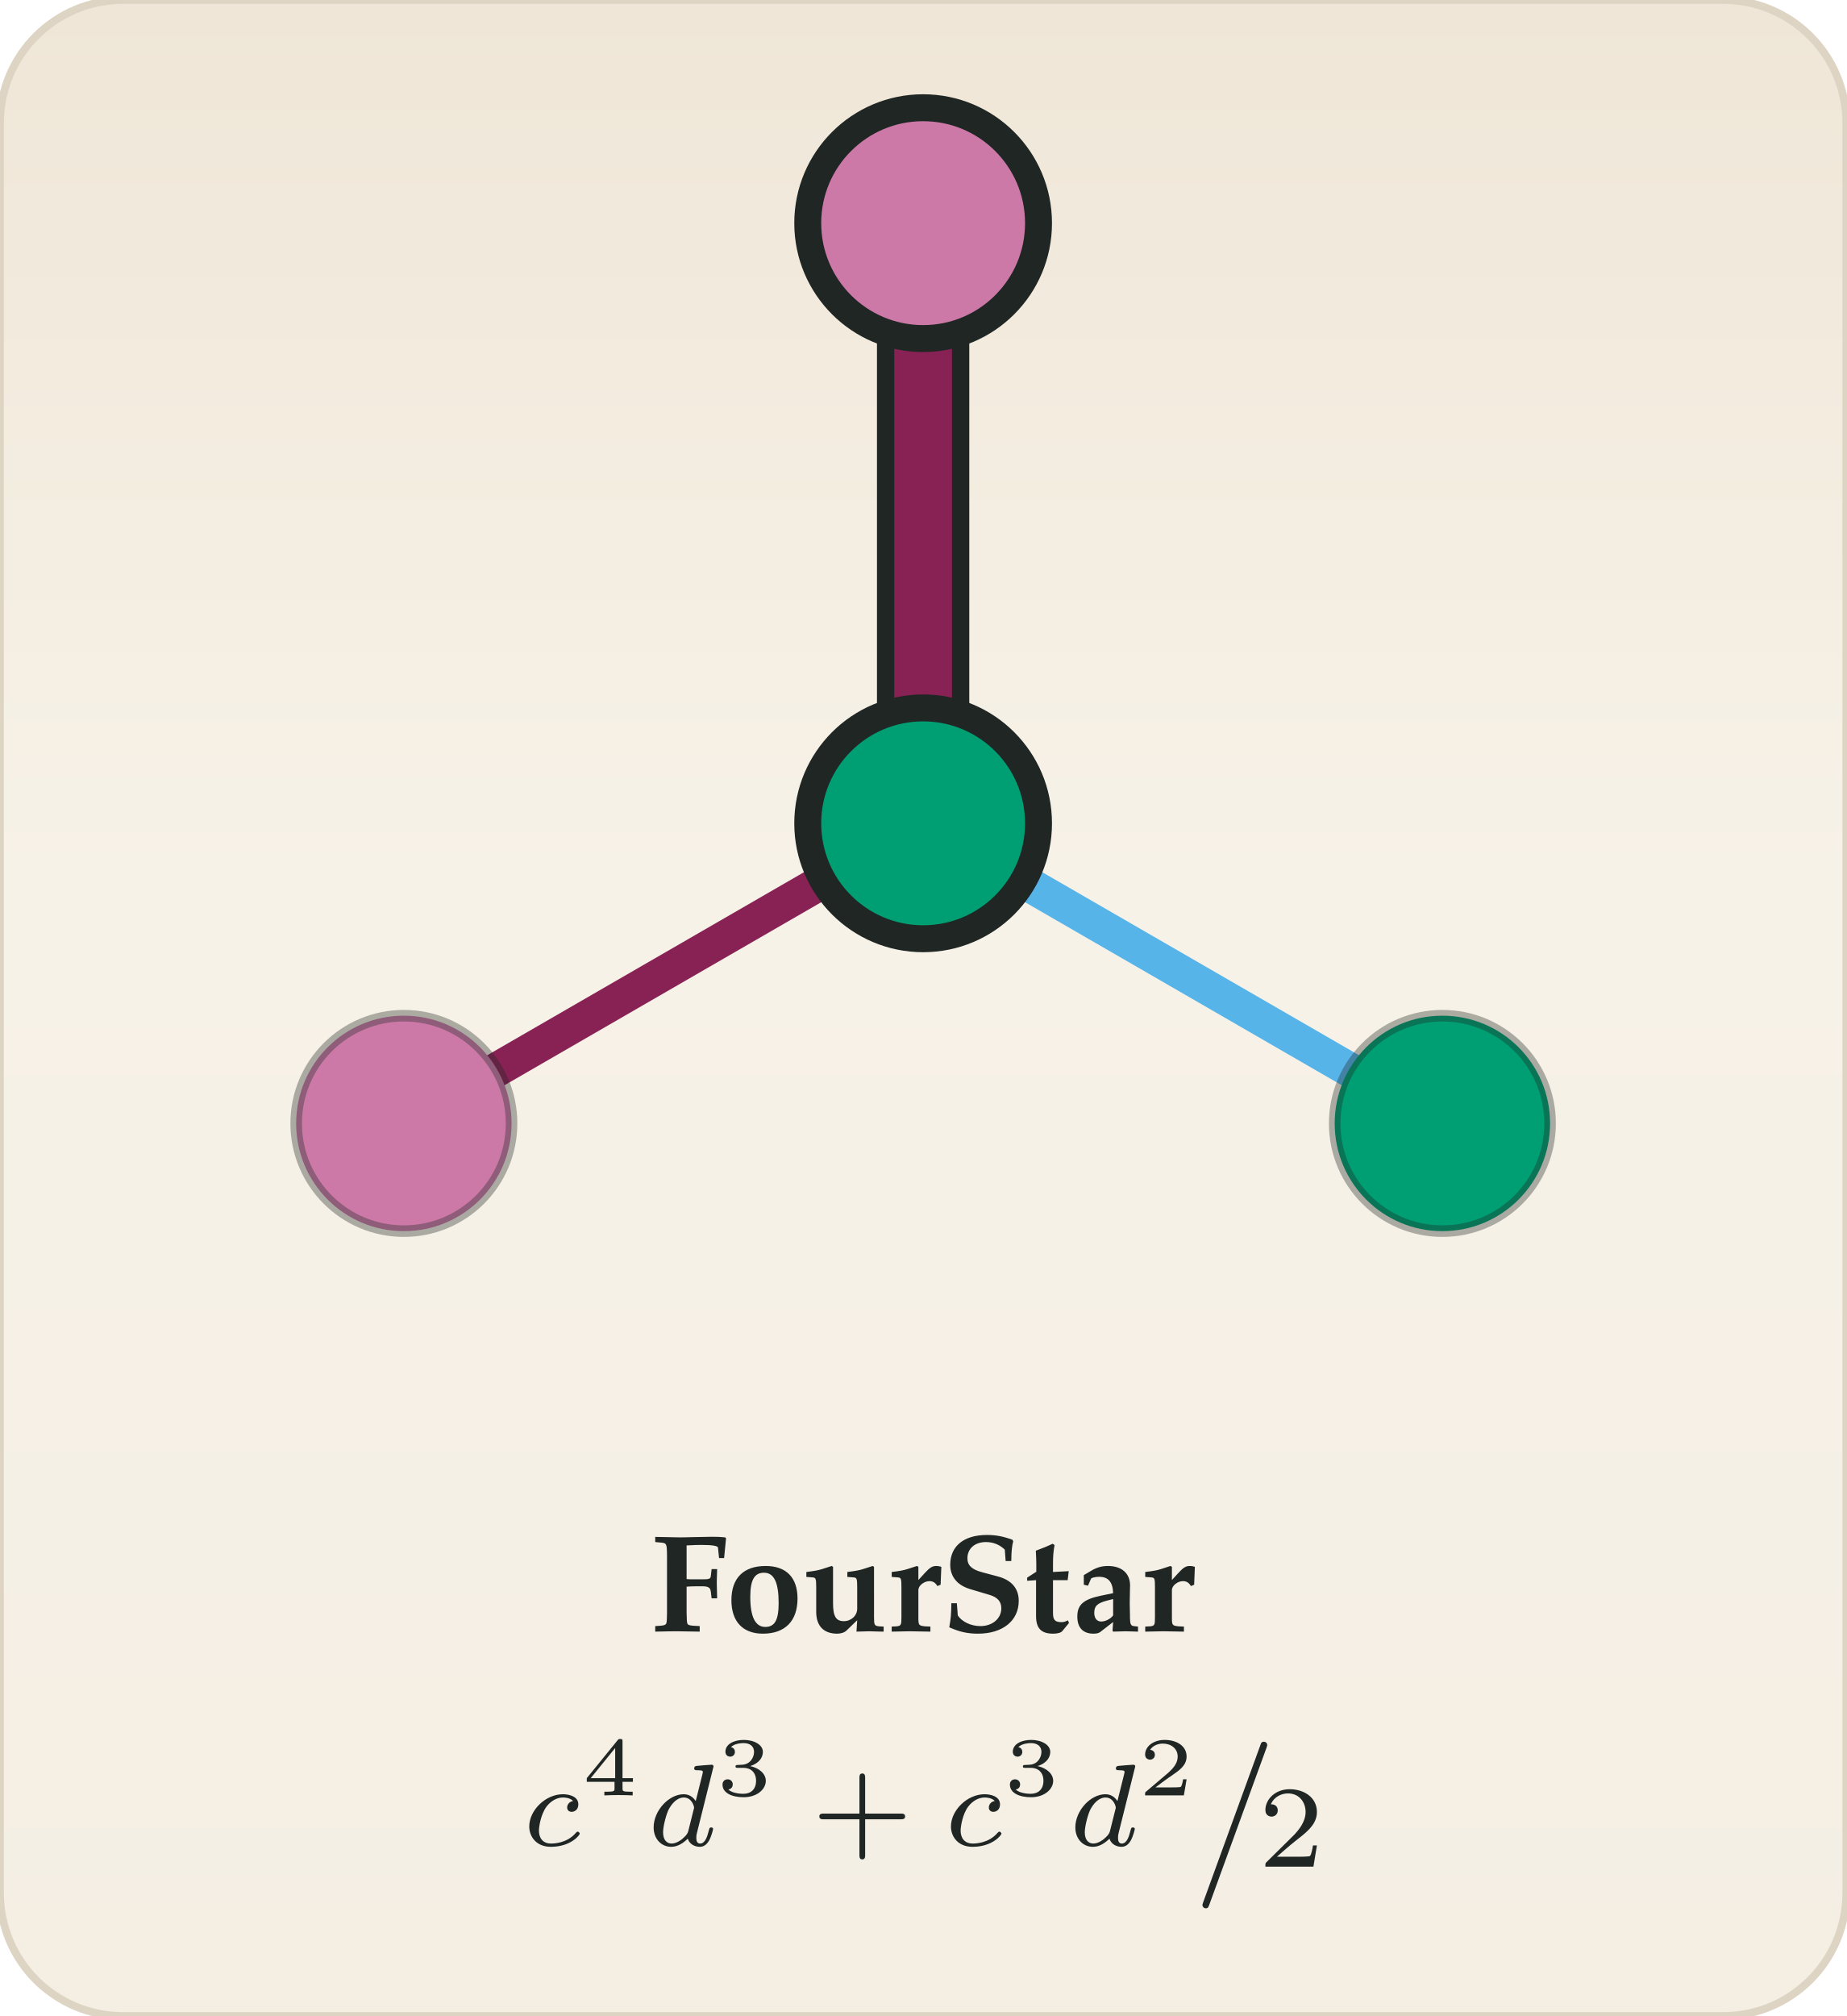
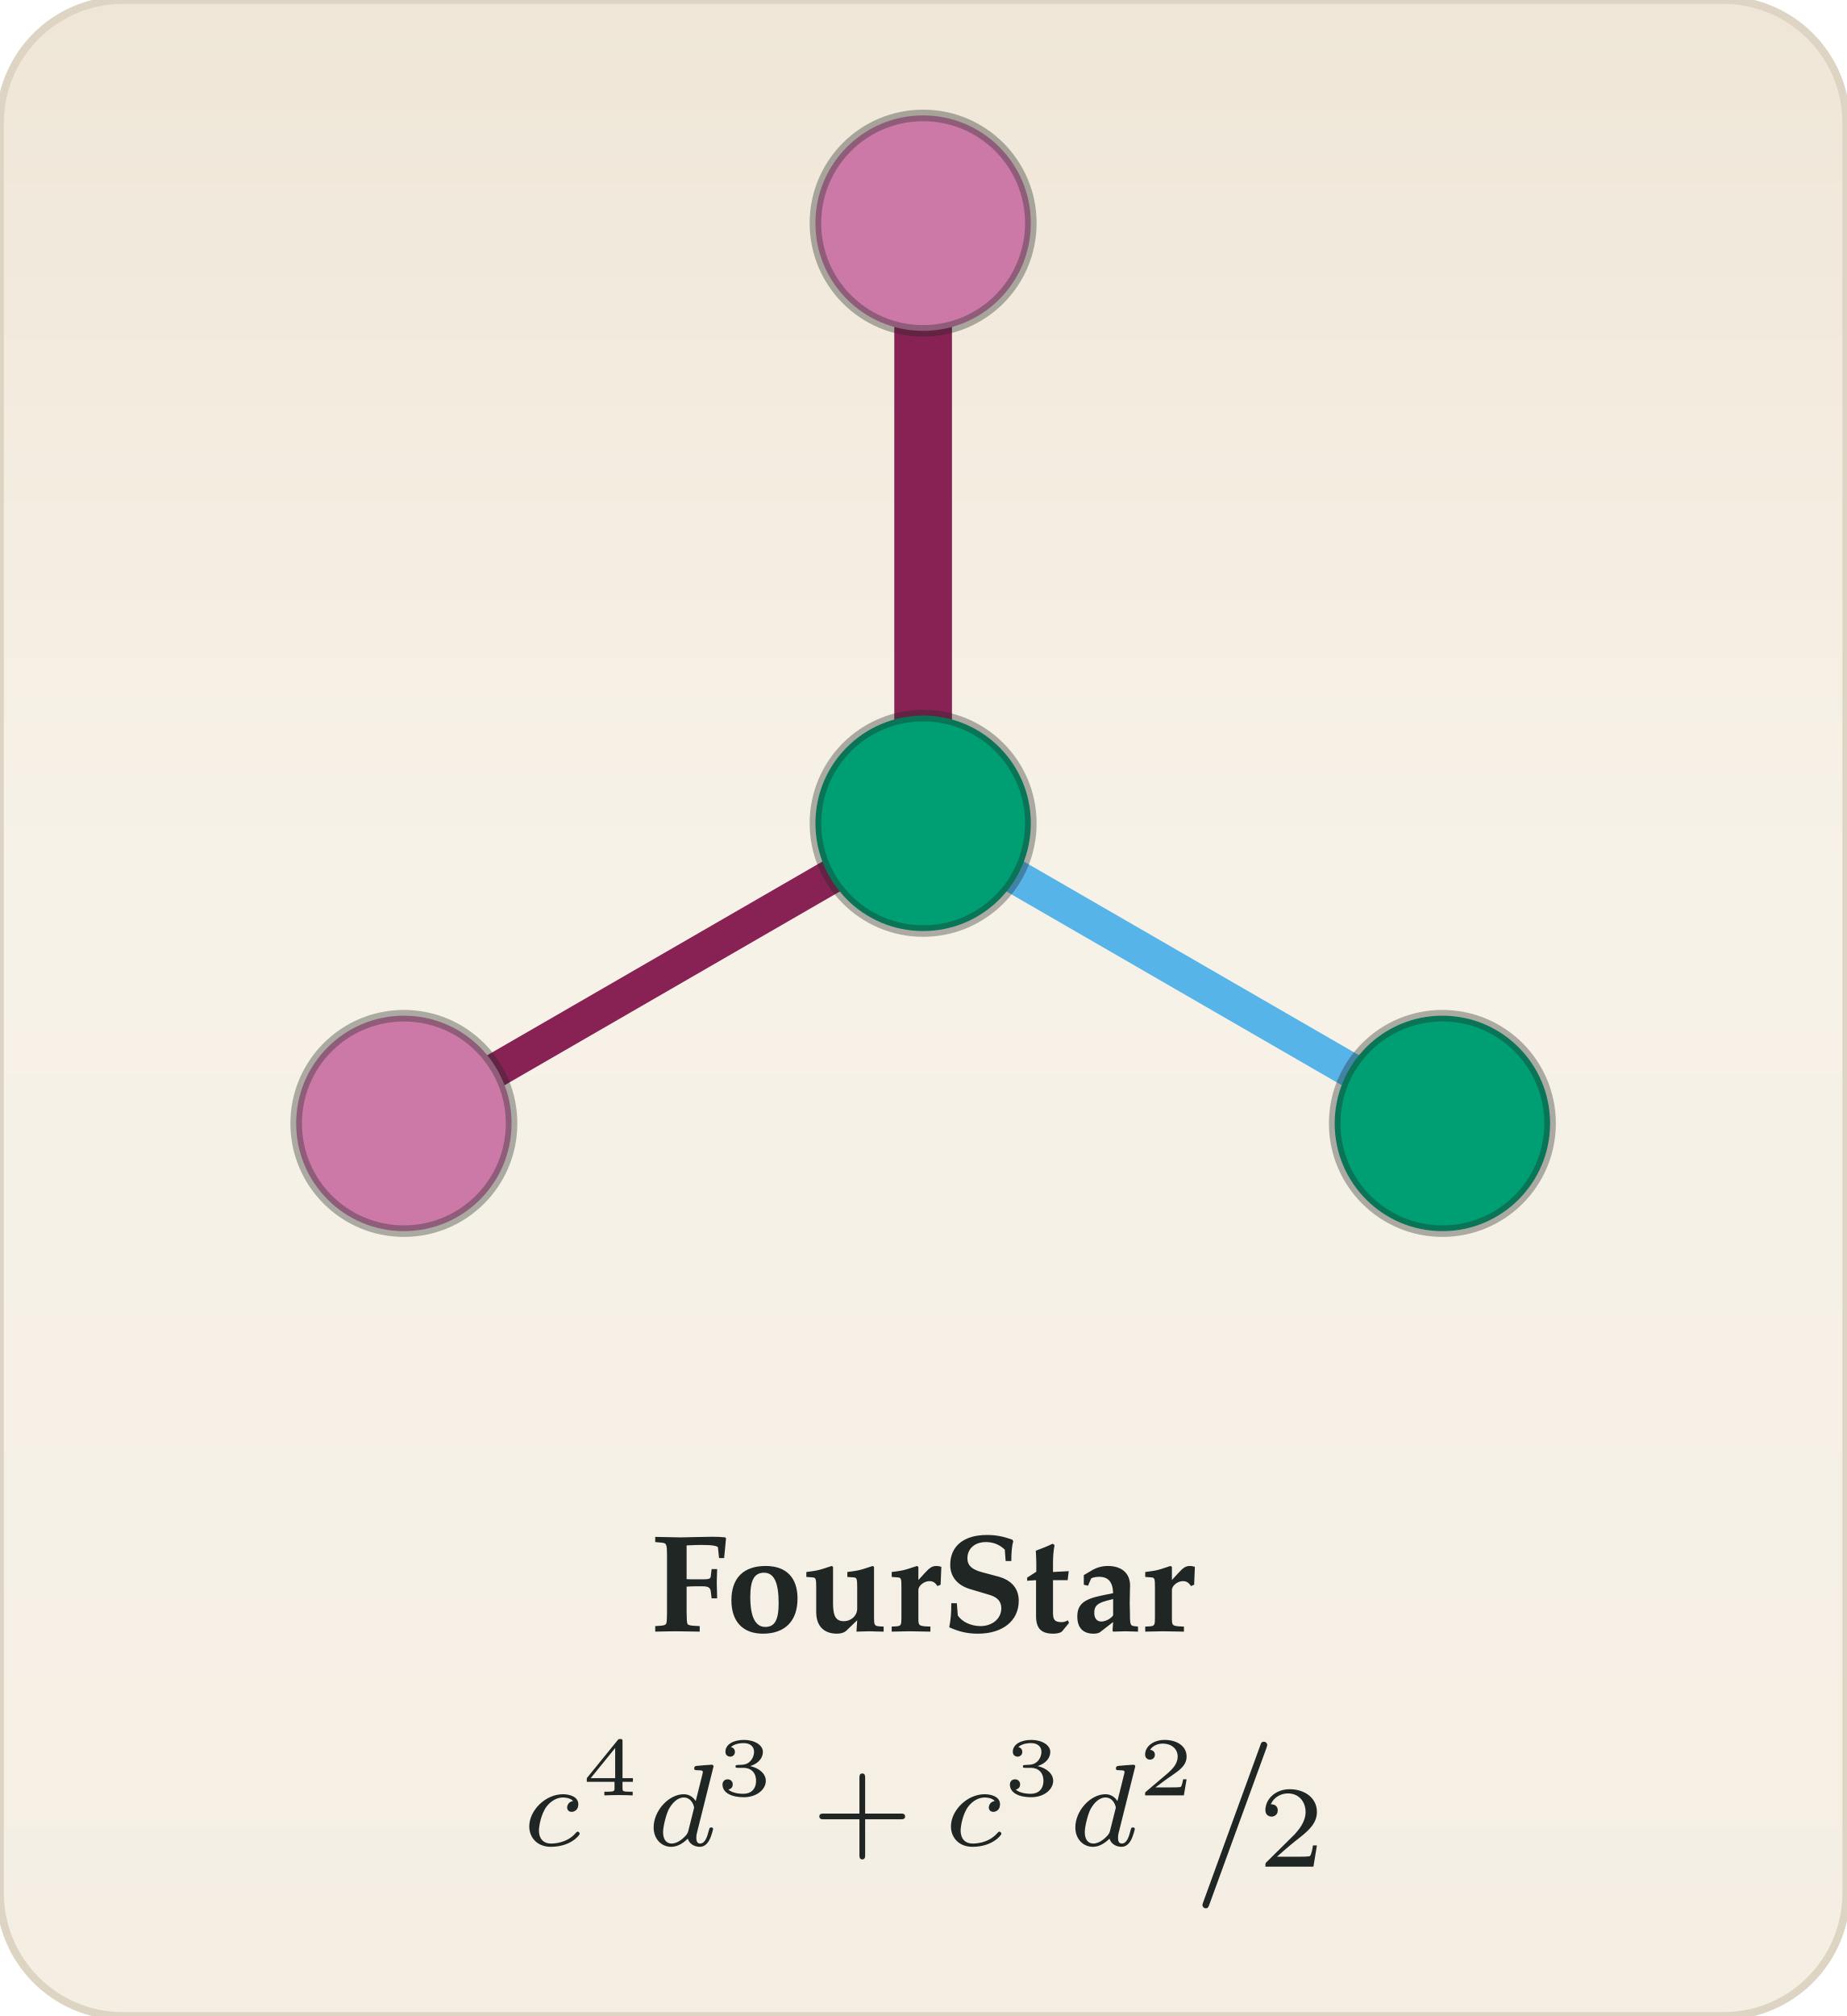
<svg xmlns="http://www.w3.org/2000/svg" xmlns:xlink="http://www.w3.org/1999/xlink" viewBox="0 0 240 262" width="240" height="262" role="img" aria-label="FourStar (orbit 4)">
  <defs>
    <linearGradient id="paper" x1="0" y1="0" x2="0" y2="262" gradientUnits="userSpaceOnUse">
      <stop offset="0" stop-color="#efe6d7" />
      <stop offset="0.44" stop-color="#f7f2e8" />
      <stop offset="1" stop-color="#f4eee3" />
    </linearGradient>
  </defs>
  <rect width="240" height="262" rx="16" fill="url(#paper)" stroke="#ddd4c3" stroke-width="1" />
  <line x1="120.0" y1="107.0" x2="187.5" y2="146.0" stroke="#56B4E9" stroke-width="4.5" stroke-linecap="round" />
  <line x1="120.0" y1="107.0" x2="52.5" y2="146.0" stroke="#882255" stroke-width="4.5" stroke-linecap="round" />
-   <line x1="120.0" y1="107.0" x2="120.0" y2="29.0" stroke="#1f2624" stroke-width="12.0" stroke-linecap="round" />
  <line x1="120.0" y1="107.0" x2="120.0" y2="29.0" stroke="#882255" stroke-width="7.5" stroke-linecap="round" />
-   <circle cx="120.0" cy="107.0" r="15" fill="#009E73" stroke="#1f2624" stroke-width="3.5" stroke-opacity="1.0" />
-   <circle cx="120.0" cy="29.0" r="15" fill="#CC79A7" stroke="#1f2624" stroke-width="3.5" stroke-opacity="1.0" />
+   <circle cx="120.0" cy="107.0" r="14" fill="#009E73" stroke="#1f2624" stroke-width="1.5" stroke-opacity="0.35" />
+   <circle cx="120.0" cy="29.0" r="14" fill="#CC79A7" stroke="#1f2624" stroke-width="1.5" stroke-opacity="0.35" />
  <circle cx="187.5" cy="146.0" r="14" fill="#009E73" stroke="#1f2624" stroke-width="1.5" stroke-opacity="0.35" />
  <circle cx="52.5" cy="146.0" r="14" fill="#CC79A7" stroke="#1f2624" stroke-width="1.5" stroke-opacity="0.35" />
  <text x="120.0" y="212" text-anchor="middle" font-family="Iowan Old Style, Palatino Linotype, Book Antiqua, Georgia, serif" font-size="18" font-weight="600" fill="#1f2624">FourStar</text>
  <svg x="68.80" y="226.00" width="102.39" height="22.00" viewBox="-69.575 -70.17 47.123 10.125" overflow="visible">
    <g fill="#1f2624">
      <defs>
        <path id="f4_g0-61" d="M4.374-7.093C4.423-7.223 4.423-7.263 4.423-7.273C4.423-7.382 4.334-7.472 4.224-7.472C4.154-7.472 4.085-7.442 4.055-7.382L.598 2.112C.548 2.242 .548 2.281 .548 2.291C.548 2.401 .638 2.491 .747 2.491C.877 2.491 .907 2.421 .966 2.252L4.374-7.093Z" />
        <path id="f4_g2-43" d="M3.229-1.576H5.363C5.454-1.576 5.621-1.576 5.621-1.743C5.621-1.918 5.461-1.918 5.363-1.918H3.229V-4.059C3.229-4.149 3.229-4.317 3.062-4.317C2.887-4.317 2.887-4.156 2.887-4.059V-1.918H.746C.656-1.918 .488-1.918 .488-1.75C.488-1.576 .649-1.576 .746-1.576H2.887V.565C2.887 .656 2.887 .823 3.055 .823C3.229 .823 3.229 .663 3.229 .565V-1.576Z" />
        <path id="f4_g2-50" d="M3.522-1.269H3.285C3.264-1.116 3.194-.704 3.103-.635C3.048-.593 2.511-.593 2.413-.593H1.13C1.862-1.241 2.106-1.437 2.525-1.764C3.041-2.176 3.522-2.608 3.522-3.271C3.522-4.115 2.783-4.631 1.89-4.631C1.025-4.631 .439-4.024 .439-3.382C.439-3.027 .739-2.992 .809-2.992C.976-2.992 1.179-3.11 1.179-3.361C1.179-3.487 1.13-3.731 .767-3.731C.983-4.226 1.458-4.38 1.785-4.38C2.483-4.38 2.845-3.836 2.845-3.271C2.845-2.664 2.413-2.183 2.19-1.932L.509-.272C.439-.209 .439-.195 .439 0H3.313L3.522-1.269Z" />
        <path id="f4_g3-50" d="M2.934-.961H2.725C2.71-.867 2.66-.558 2.58-.508C2.54-.478 2.122-.478 2.047-.478H1.071C1.4-.722 1.768-1.001 2.067-1.2C2.516-1.509 2.934-1.798 2.934-2.326C2.934-2.964 2.331-3.318 1.619-3.318C.946-3.318 .453-2.929 .453-2.441C.453-2.182 .672-2.137 .742-2.137C.877-2.137 1.036-2.227 1.036-2.431C1.036-2.61 .907-2.71 .752-2.725C.892-2.949 1.181-3.098 1.514-3.098C1.998-3.098 2.401-2.809 2.401-2.321C2.401-1.903 2.112-1.584 1.729-1.26L.513-.229C.463-.184 .458-.184 .453-.149V0H2.77L2.934-.961Z" />
        <path id="f4_g3-51" d="M1.644-1.649C2.102-1.649 2.406-1.365 2.406-.872C2.406-.364 2.092-.095 1.649-.095C1.594-.095 1.001-.095 .747-.354C.951-.384 1.011-.538 1.011-.658C1.011-.842 .872-.961 .707-.961C.548-.961 .399-.857 .399-.648C.399-.13 .986 .11 1.664 .11C2.481 .11 2.989-.384 2.989-.867C2.989-1.275 2.625-1.624 2.057-1.753C2.655-1.948 2.814-2.326 2.814-2.605C2.814-3.014 2.306-3.318 1.679-3.318C1.066-3.318 .573-3.059 .573-2.61C.573-2.376 .762-2.316 .857-2.316C1.001-2.316 1.141-2.421 1.141-2.6C1.141-2.715 1.081-2.854 .902-2.884C1.116-3.113 1.559-3.128 1.664-3.128C2.027-3.128 2.286-2.944 2.286-2.605C2.286-2.316 2.097-1.863 1.574-1.833C1.435-1.828 1.415-1.823 1.285-1.818C1.23-1.813 1.176-1.808 1.176-1.733C1.176-1.649 1.225-1.649 1.315-1.649H1.644Z" />
        <path id="f4_g3-52" d="M3.073-.812V-1.031H2.451V-3.223C2.451-3.342 2.446-3.372 2.316-3.372C2.217-3.372 2.212-3.367 2.157-3.298L.314-1.031V-.812H1.973V-.423C1.973-.269 1.973-.219 1.539-.219H1.365V0C1.599-.01 1.923-.02 2.212-.02S2.819-.01 3.059 0V-.219H2.884C2.451-.219 2.451-.269 2.451-.423V-.812H3.073ZM2.012-2.834V-1.031H.548L2.012-2.834Z" />
        <path id="f4_g1-99" d="M3.055-2.671C2.803-2.629 2.699-2.434 2.699-2.28C2.699-2.092 2.845-2.022 2.971-2.022C3.124-2.022 3.368-2.134 3.368-2.469C3.368-2.943 2.824-3.075 2.448-3.075C1.402-3.075 .432-2.113 .432-1.144C.432-.544 .851 .07 1.723 .07C2.901 .07 3.452-.621 3.452-.718C3.452-.76 3.389-.837 3.333-.837C3.292-.837 3.278-.823 3.222-.767C2.678-.126 1.862-.126 1.736-.126C1.234-.126 1.011-.467 1.011-.9C1.011-1.102 1.109-1.862 1.471-2.343C1.736-2.685 2.099-2.88 2.448-2.88C2.545-2.88 2.88-2.866 3.055-2.671Z" />
        <path id="f4_g1-100" d="M3.982-4.631C3.989-4.645 4.01-4.735 4.01-4.742C4.01-4.777 3.982-4.84 3.898-4.84C3.759-4.84 3.18-4.784 3.006-4.77C2.95-4.763 2.852-4.756 2.852-4.61C2.852-4.512 2.95-4.512 3.034-4.512C3.368-4.512 3.368-4.463 3.368-4.407C3.368-4.359 3.354-4.317 3.34-4.254L2.943-2.664C2.797-2.894 2.559-3.075 2.225-3.075C1.332-3.075 .425-2.092 .425-1.088C.425-.411 .879 .07 1.478 .07C1.855 .07 2.19-.146 2.469-.418C2.601 0 3.006 .07 3.187 .07C3.438 .07 3.612-.084 3.738-.3C3.891-.572 3.982-.969 3.982-.997C3.982-1.088 3.891-1.088 3.87-1.088C3.773-1.088 3.766-1.06 3.717-.872C3.633-.537 3.501-.126 3.208-.126C3.027-.126 2.978-.279 2.978-.467C2.978-.6 2.992-.663 3.013-.753L3.982-4.631ZM2.497-.872C2.448-.676 2.294-.537 2.141-.404C2.078-.349 1.799-.126 1.499-.126C1.241-.126 .99-.307 .99-.802C.99-1.172 1.193-1.939 1.353-2.218C1.674-2.776 2.029-2.88 2.225-2.88C2.713-2.88 2.845-2.35 2.845-2.273C2.845-2.246 2.831-2.197 2.824-2.176L2.497-.872Z" />
      </defs>
      <g id="f4_page">
        <use x="-70.007" y="-63.791" xlink:href="#f4_g1-99" />
        <use x="-66.447" y="-66.797" xlink:href="#f4_g3-52" />
        <use x="-62.559" y="-63.791" xlink:href="#f4_g1-100" />
        <use x="-58.412" y="-66.797" xlink:href="#f4_g3-51" />
        <use x="-52.709" y="-63.791" xlink:href="#f4_g2-43" />
        <use x="-44.779" y="-63.791" xlink:href="#f4_g1-99" />
        <use x="-41.219" y="-66.797" xlink:href="#f4_g3-51" />
        <use x="-37.33" y="-63.791" xlink:href="#f4_g1-100" />
        <use x="-33.183" y="-66.797" xlink:href="#f4_g3-50" />
        <use x="-29.848" y="-62.535" xlink:href="#f4_g0-61" />
        <use x="-25.974" y="-62.535" xlink:href="#f4_g2-50" />
      </g>
    </g>
  </svg>
</svg>
